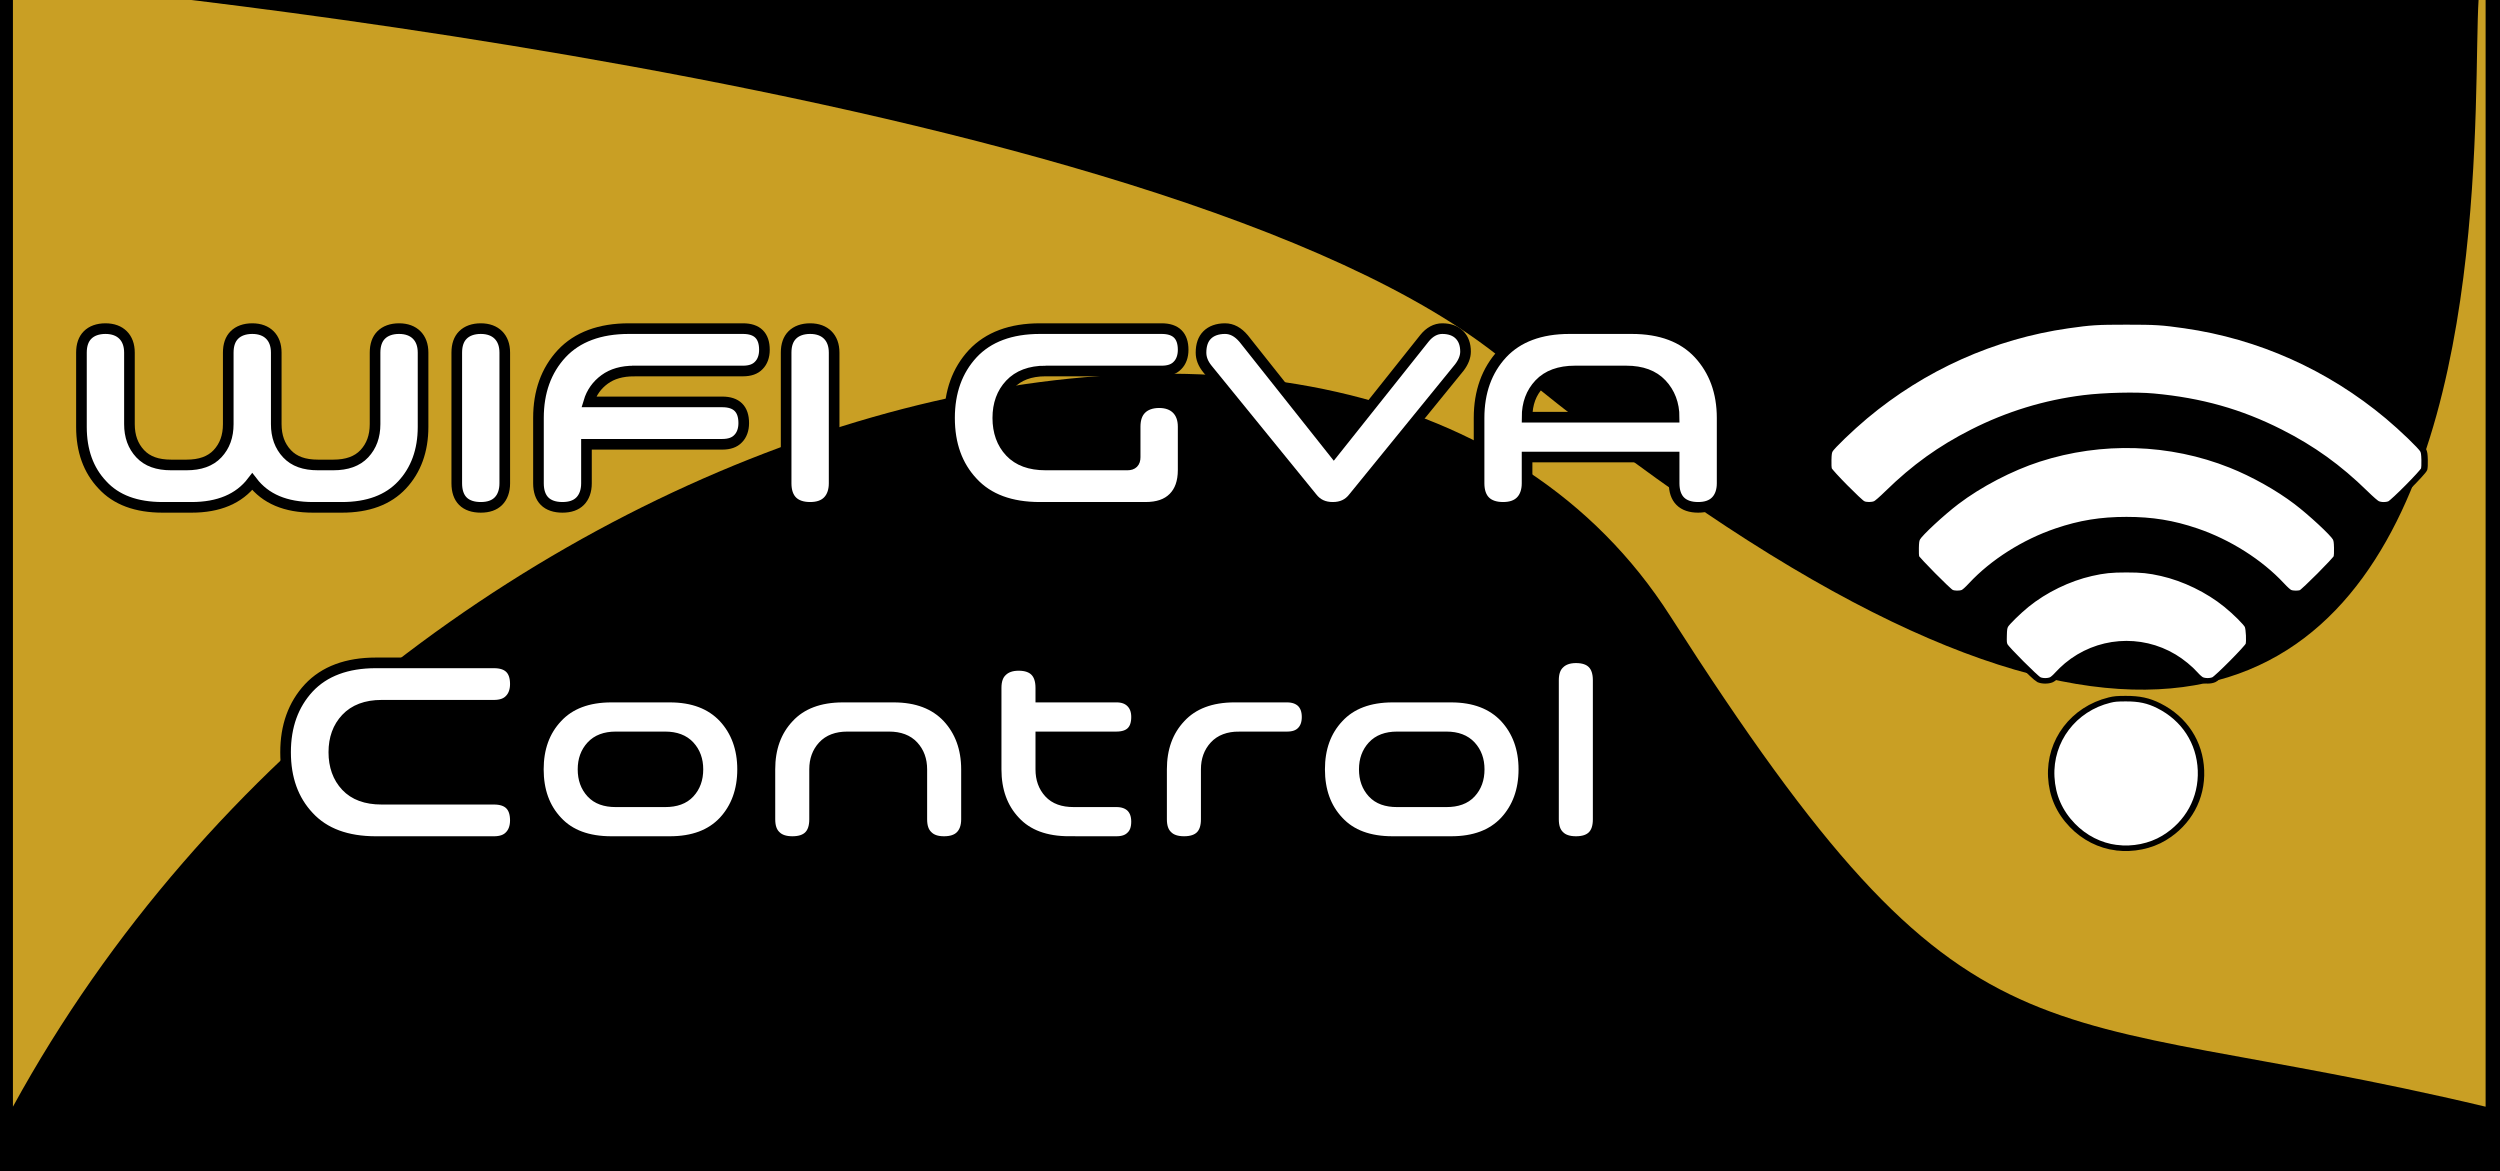
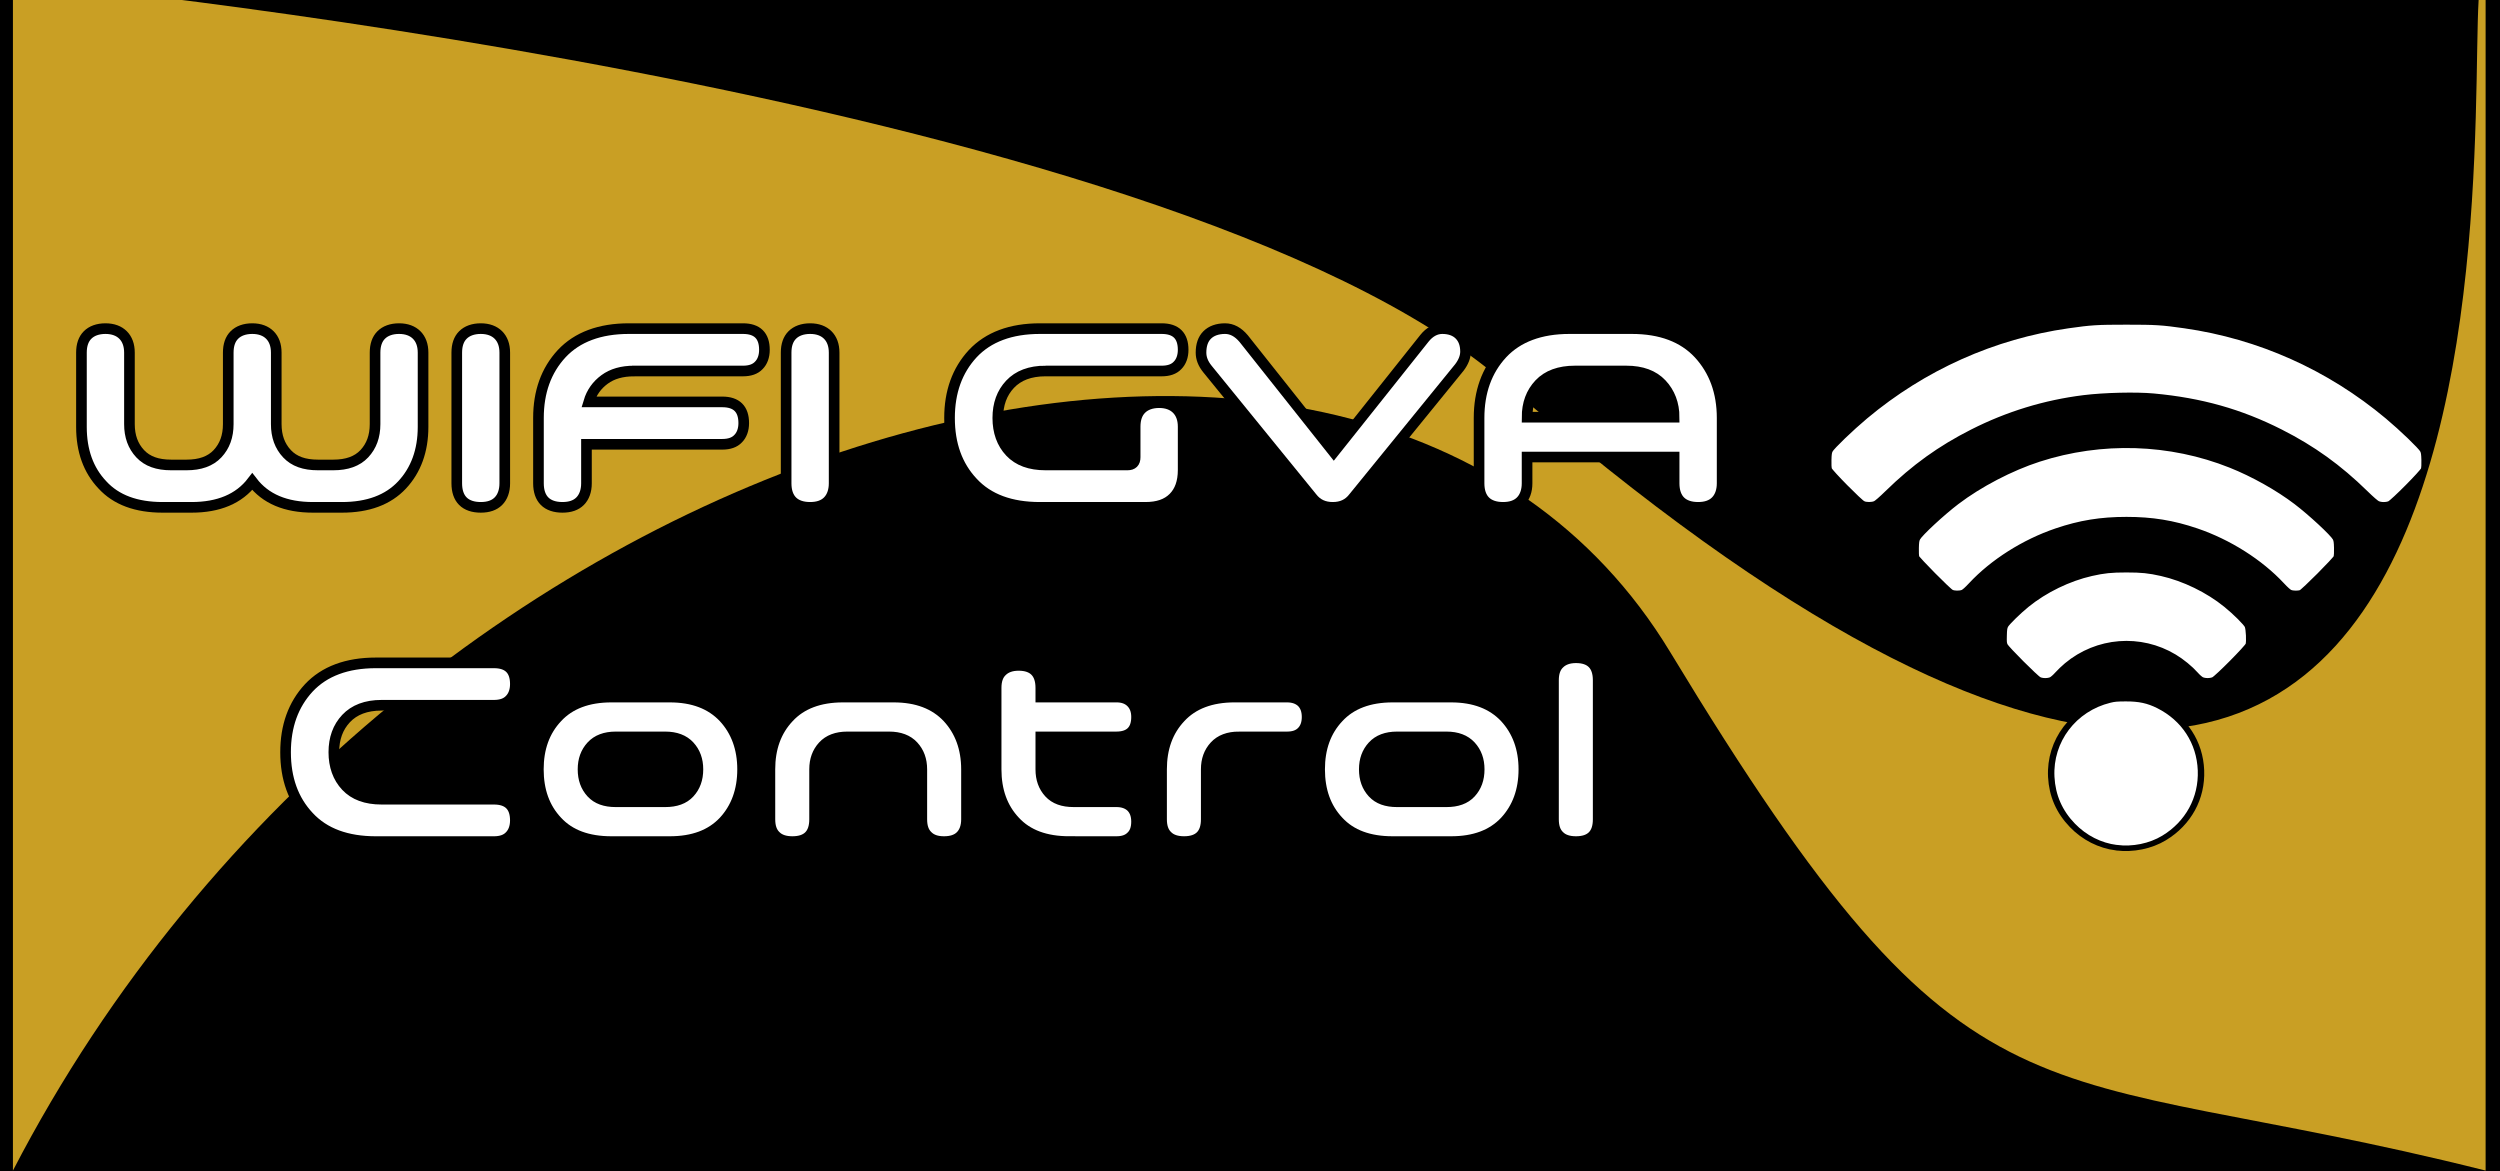
<svg xmlns="http://www.w3.org/2000/svg" xmlns:xlink="http://www.w3.org/1999/xlink" width="235" height="110" id="svg2" version="1.1">
  <defs id="defs4">
    <linearGradient id="linearGradient4238">
      <stop style="stop-color:#36005f;stop-opacity:1;" offset="0" id="stop4240" />
      <stop style="stop-color:#36005f;stop-opacity:0;" offset="1" id="stop4242" />
    </linearGradient>
    <radialGradient xlink:href="#linearGradient4238" id="radialGradient4244" cx="73.254" cy="989.404" fx="73.254" fy="989.404" r="65.34" gradientTransform="matrix(1,0,0,0.3773153,0,616.0869)" gradientUnits="userSpaceOnUse" />
    <linearGradient y2="833.855" x2="230.013" y1="768.038" x1="296.137" gradientTransform="matrix(0.9393973,0,0,1.211179,0,298.6667)" gradientUnits="userSpaceOnUse" id="G0">
      <stop id="stop4611" style="stop-color:#4dad2c" />
      <stop id="stop4613" style="stop-color:#e3ff86" offset="1" />
    </linearGradient>
    <linearGradient y2="408.781" x2="504.901" y1="408.781" x1="433.228" gradientTransform="matrix(0.448461,0,0,2.229848,0,280)" gradientUnits="userSpaceOnUse" id="G1">
      <stop id="stop4616" style="stop-color:#fff" />
      <stop id="stop4618" style="stop-color:#fff;stop-opacity:0" offset="1" />
    </linearGradient>
    <linearGradient y2="1719.031" x2="116.152" y1="1726.721" x1="121.738" gradientTransform="matrix(1.958518,0,0,0.51059,0,280)" gradientUnits="userSpaceOnUse" id="G2">
      <stop id="stop4621" style="stop-color:#d9d9b4" />
      <stop id="stop4623" style="stop-color:#a3a36b" offset="1" />
    </linearGradient>
    <linearGradient y2="1051.365" x2="243.662" y1="998.696" x1="241.408" gradientTransform="matrix(0.991342,0,0,1.008734,0,140)" xlink:href="#G1" id="G3" />
    <linearGradient y2="776.557" x2="286.712" y1="794.375" x1="277.491" gradientTransform="matrix(0.747426,0,0,1.337925,0.25,132)" xlink:href="#G3" id="G4">
      <stop id="stop4627" style="stop-color:#ff0b00" />
      <stop id="stop4629" style="stop-color:#810500" offset="1" />
    </linearGradient>
    <linearGradient y2="885.647" x2="252.102" y1="868.116" x1="250.287" gradientTransform="matrix(0.8896619,0,0,1.278889,0,140.8)" xlink:href="#G1" id="G5" />
    <linearGradient y2="1976.435" x2="115.168" y1="1985.535" x1="126.136" gradientTransform="matrix(1.937868,0,0,0.516031,0,140)" xlink:href="#G1" id="G6" />
    <radialGradient r="44.525" fy="1794.88" fx="169.881" cy="1794.88" cx="169.881" gradientTransform="scale(1.459845,0.685004)" gradientUnits="userSpaceOnUse" id="G7">
      <stop id="stop4634" style="stop-color:#000;stop-opacity:.392" />
      <stop id="stop4636" style="stop-color:#000;stop-opacity:0" offset="1" />
    </radialGradient>
    <linearGradient y2="1082.942" x2="211.853" y1="1137.605" x1="205.993" gradientTransform="matrix(1.25436,0,0,0.9070592,0,298.6667)" gradientUnits="userSpaceOnUse" spreadMethod="reflect" id="G9">
      <stop id="stop4639" style="stop-color:#b6e8ff" />
      <stop id="stop4641" style="stop-color:#2389db" offset="1" />
    </linearGradient>
    <linearGradient y2="1448.467" x2="189.136" y1="1448.467" x1="131.919" gradientTransform="matrix(1.514725,0,0,0.660186,0,280)" xlink:href="#G2" id="G10" />
    <linearGradient y2="1776.309" x2="164.792" y1="1700.754" x1="143.156" gradientTransform="matrix(1.722708,0,0,0.6604587,0,149.3333)" xlink:href="#G1" id="G11" />
    <linearGradient y2="1444.941" x2="191.071" y1="1478.189" x1="191.071" gradientTransform="matrix(1.453044,0,0,0.7830304,0,149.3333)" xlink:href="#G4" id="G12" />
    <linearGradient y2="1634.547" x2="157.334" y1="1696.161" x1="140.257" gradientTransform="matrix(1.514725,0,0,0.660186,0,140)" xlink:href="#G2" id="G13" />
    <linearGradient y2="1666.985" x2="167.519" y1="1674.547" x1="175.508" gradientTransform="matrix(1.514725,0,0,0.660186,0,140)" spreadMethod="pad" xlink:href="#G1" id="G14" />
    <linearGradient y2="1669.343" x2="147.687" y1="1674.473" x1="140.183" gradientTransform="matrix(1.615707,0,0,0.7041984,0,149.3333)" xlink:href="#G1" id="G15" />
    <linearGradient y2="985.212" x2="227.172" y1="1010.13" x1="222.242" gradientTransform="matrix(0.9677664,0,0,1.175675,0,149.3333)" xlink:href="#G4" id="G16" />
    <linearGradient y2="1068.409" x2="212.007" y1="1048.091" x1="211.964" gradientTransform="matrix(1.029489,0,0,1.105187,0,149.3333)" xlink:href="#G1" id="G17" />
    <linearGradient y2="1493.874" x2="182.967" y1="1437.268" x1="196.648" gradientTransform="matrix(1.453044,0,0,0.7830304,0,149.3333)" xlink:href="#G1" id="G18" />
    <linearGradient id="SVGID_1_" gradientUnits="userSpaceOnUse" x1="30.25" y1="49" x2="30.25" y2="12.874" gradientTransform="scale(1.066667)">
      <stop offset="0" style="stop-color:#000000" id="stop5847" />
      <stop offset="1" style="stop-color:#3B3B3B" id="stop5849" />
    </linearGradient>
    <linearGradient id="SVGID_2_" gradientUnits="userSpaceOnUse" x1="59.722" y1="20.467" x2="59.722" y2="12.583" gradientTransform="scale(1.066667)">
      <stop offset="0" style="stop-color:#000000" id="stop5854" />
      <stop offset="1" style="stop-color:#3B3B3B" id="stop5856" />
    </linearGradient>
    <linearGradient id="SVGID_2_-8" gradientUnits="userSpaceOnUse" x1="10.095" y1="29" x2="57" y2="29">
      <stop offset="0" style="stop-color:#535353" id="stop82904" />
      <stop offset="0.268" style="stop-color:#595959" id="stop82906" />
      <stop offset="0.596" style="stop-color:#686868" id="stop82908" />
      <stop offset="0.956" style="stop-color:#808080" id="stop82910" />
      <stop offset="1" style="stop-color:#848484" id="stop82912" />
    </linearGradient>
    <linearGradient id="SVGID_3_" gradientUnits="userSpaceOnUse" x1="13.5" y1="29.5" x2="56.5" y2="29.5">
      <stop offset="0" style="stop-color:#D1D1D1" id="stop82919" />
      <stop offset="0.008" style="stop-color:#D2D2D2" id="stop82921" />
      <stop offset="0.303" style="stop-color:#EBEBEB" id="stop82923" />
      <stop offset="0.573" style="stop-color:#FAFAFA" id="stop82925" />
      <stop offset="0.792" style="stop-color:#FFFFFF" id="stop82927" />
      <stop offset="0.854" style="stop-color:#FBFBFB" id="stop82929" />
      <stop offset="0.913" style="stop-color:#EFEFEF" id="stop82931" />
      <stop offset="0.971" style="stop-color:#DCDCDC" id="stop82933" />
      <stop offset="1" style="stop-color:#D0D0D0" id="stop82935" />
    </linearGradient>
    <linearGradient id="SVGID_4_" gradientUnits="userSpaceOnUse" x1="13" y1="29.5" x2="57" y2="29.5">
      <stop offset="0" style="stop-color:#E5E2DF" id="stop82938" />
      <stop offset="0" style="stop-color:#DED9D6" id="stop82940" />
      <stop offset="0.063" style="stop-color:#CFCAC9" id="stop82942" />
      <stop offset="0.183" style="stop-color:#A8A4A7" id="stop82944" />
      <stop offset="0.264" style="stop-color:#8B878D" id="stop82946" />
      <stop offset="0.522" style="stop-color:#F3F4F4" id="stop82948" />
      <stop offset="0.584" style="stop-color:#E5E5E6" id="stop82950" />
      <stop offset="0.703" style="stop-color:#C0BEC0" id="stop82952" />
      <stop offset="0.865" style="stop-color:#858085" id="stop82954" />
      <stop offset="0.876" style="stop-color:#807B80" id="stop82956" />
      <stop offset="1" style="stop-color:#D1D3D4" id="stop82958" />
      <stop offset="1" style="stop-color:#A7A9AC" id="stop82960" />
    </linearGradient>
    <linearGradient id="SVGID_5_" gradientUnits="userSpaceOnUse" x1="13.5" y1="30" x2="55.5" y2="30">
      <stop offset="0" style="stop-color:#D1D1D1" id="stop82965" />
      <stop offset="0.008" style="stop-color:#D2D2D2" id="stop82967" />
      <stop offset="0.303" style="stop-color:#EBEBEB" id="stop82969" />
      <stop offset="0.573" style="stop-color:#FAFAFA" id="stop82971" />
      <stop offset="0.792" style="stop-color:#FFFFFF" id="stop82973" />
      <stop offset="0.854" style="stop-color:#FBFBFB" id="stop82975" />
      <stop offset="0.913" style="stop-color:#EFEFEF" id="stop82977" />
      <stop offset="0.971" style="stop-color:#DCDCDC" id="stop82979" />
      <stop offset="1" style="stop-color:#D0D0D0" id="stop82981" />
    </linearGradient>
    <linearGradient id="SVGID_6_" gradientUnits="userSpaceOnUse" x1="13" y1="30" x2="56" y2="30">
      <stop offset="0" style="stop-color:#E5E2DF" id="stop82984" />
      <stop offset="0" style="stop-color:#DED9D6" id="stop82986" />
      <stop offset="0.063" style="stop-color:#CFCAC9" id="stop82988" />
      <stop offset="0.183" style="stop-color:#A8A4A7" id="stop82990" />
      <stop offset="0.264" style="stop-color:#8B878D" id="stop82992" />
      <stop offset="0.522" style="stop-color:#F3F4F4" id="stop82994" />
      <stop offset="0.584" style="stop-color:#E5E5E6" id="stop82996" />
      <stop offset="0.703" style="stop-color:#C0BEC0" id="stop82998" />
      <stop offset="0.865" style="stop-color:#858085" id="stop83000" />
      <stop offset="0.876" style="stop-color:#807B80" id="stop83002" />
      <stop offset="1" style="stop-color:#D1D3D4" id="stop83004" />
      <stop offset="1" style="stop-color:#A7A9AC" id="stop83006" />
    </linearGradient>
    <linearGradient id="SVGID_7_" gradientUnits="userSpaceOnUse" x1="12.5" y1="31" x2="54.5" y2="31">
      <stop offset="0" style="stop-color:#D1D1D1" id="stop83011" />
      <stop offset="0.008" style="stop-color:#D2D2D2" id="stop83013" />
      <stop offset="0.303" style="stop-color:#EBEBEB" id="stop83015" />
      <stop offset="0.573" style="stop-color:#FAFAFA" id="stop83017" />
      <stop offset="0.792" style="stop-color:#FFFFFF" id="stop83019" />
      <stop offset="0.854" style="stop-color:#FBFBFB" id="stop83021" />
      <stop offset="0.913" style="stop-color:#EFEFEF" id="stop83023" />
      <stop offset="0.971" style="stop-color:#DCDCDC" id="stop83025" />
      <stop offset="1" style="stop-color:#D0D0D0" id="stop83027" />
    </linearGradient>
    <linearGradient id="SVGID_8_" gradientUnits="userSpaceOnUse" x1="12" y1="31" x2="55" y2="31">
      <stop offset="0" style="stop-color:#E5E2DF" id="stop83030" />
      <stop offset="0" style="stop-color:#DED9D6" id="stop83032" />
      <stop offset="0.063" style="stop-color:#CFCAC9" id="stop83034" />
      <stop offset="0.183" style="stop-color:#A8A4A7" id="stop83036" />
      <stop offset="0.264" style="stop-color:#8B878D" id="stop83038" />
      <stop offset="0.522" style="stop-color:#F3F4F4" id="stop83040" />
      <stop offset="0.584" style="stop-color:#E5E5E6" id="stop83042" />
      <stop offset="0.703" style="stop-color:#C0BEC0" id="stop83044" />
      <stop offset="0.865" style="stop-color:#858085" id="stop83046" />
      <stop offset="0.876" style="stop-color:#807B80" id="stop83048" />
      <stop offset="1" style="stop-color:#D1D3D4" id="stop83050" />
      <stop offset="1" style="stop-color:#A7A9AC" id="stop83052" />
    </linearGradient>
    <linearGradient id="SVGID_9_" gradientUnits="userSpaceOnUse" x1="11.5" y1="31" x2="53.501" y2="31">
      <stop offset="0" style="stop-color:#D1D1D1" id="stop83057" />
      <stop offset="0.008" style="stop-color:#D2D2D2" id="stop83059" />
      <stop offset="0.303" style="stop-color:#EBEBEB" id="stop83061" />
      <stop offset="0.573" style="stop-color:#FAFAFA" id="stop83063" />
      <stop offset="0.792" style="stop-color:#FFFFFF" id="stop83065" />
      <stop offset="0.854" style="stop-color:#FBFBFB" id="stop83067" />
      <stop offset="0.913" style="stop-color:#EFEFEF" id="stop83069" />
      <stop offset="0.971" style="stop-color:#DCDCDC" id="stop83071" />
      <stop offset="1" style="stop-color:#D0D0D0" id="stop83073" />
    </linearGradient>
    <linearGradient id="SVGID_10_" gradientUnits="userSpaceOnUse" x1="11" y1="31" x2="54.001" y2="31">
      <stop offset="0" style="stop-color:#E5E2DF" id="stop83076" />
      <stop offset="0" style="stop-color:#DED9D6" id="stop83078" />
      <stop offset="0.063" style="stop-color:#CFCAC9" id="stop83080" />
      <stop offset="0.183" style="stop-color:#A8A4A7" id="stop83082" />
      <stop offset="0.264" style="stop-color:#8B878D" id="stop83084" />
      <stop offset="0.522" style="stop-color:#F3F4F4" id="stop83086" />
      <stop offset="0.584" style="stop-color:#E5E5E6" id="stop83088" />
      <stop offset="0.703" style="stop-color:#C0BEC0" id="stop83090" />
      <stop offset="0.865" style="stop-color:#858085" id="stop83092" />
      <stop offset="0.876" style="stop-color:#807B80" id="stop83094" />
      <stop offset="1" style="stop-color:#D1D3D4" id="stop83096" />
      <stop offset="1" style="stop-color:#A7A9AC" id="stop83098" />
    </linearGradient>
    <linearGradient id="SVGID_11_" gradientUnits="userSpaceOnUse" x1="11.5" y1="32" x2="53.5" y2="32">
      <stop offset="0" style="stop-color:#D1D1D1" id="stop83103" />
      <stop offset="0.008" style="stop-color:#D2D2D2" id="stop83105" />
      <stop offset="0.303" style="stop-color:#EBEBEB" id="stop83107" />
      <stop offset="0.573" style="stop-color:#FAFAFA" id="stop83109" />
      <stop offset="0.792" style="stop-color:#FFFFFF" id="stop83111" />
      <stop offset="0.854" style="stop-color:#FBFBFB" id="stop83113" />
      <stop offset="0.913" style="stop-color:#EFEFEF" id="stop83115" />
      <stop offset="0.971" style="stop-color:#DCDCDC" id="stop83117" />
      <stop offset="1" style="stop-color:#D0D0D0" id="stop83119" />
    </linearGradient>
    <linearGradient id="SVGID_12_" gradientUnits="userSpaceOnUse" x1="11" y1="32" x2="54" y2="32">
      <stop offset="0" style="stop-color:#E5E2DF" id="stop83122" />
      <stop offset="0" style="stop-color:#DED9D6" id="stop83124" />
      <stop offset="0.063" style="stop-color:#CFCAC9" id="stop83126" />
      <stop offset="0.183" style="stop-color:#A8A4A7" id="stop83128" />
      <stop offset="0.264" style="stop-color:#8B878D" id="stop83130" />
      <stop offset="0.522" style="stop-color:#F3F4F4" id="stop83132" />
      <stop offset="0.584" style="stop-color:#E5E5E6" id="stop83134" />
      <stop offset="0.703" style="stop-color:#C0BEC0" id="stop83136" />
      <stop offset="0.865" style="stop-color:#858085" id="stop83138" />
      <stop offset="0.876" style="stop-color:#807B80" id="stop83140" />
      <stop offset="1" style="stop-color:#D1D3D4" id="stop83142" />
      <stop offset="1" style="stop-color:#A7A9AC" id="stop83144" />
    </linearGradient>
    <linearGradient id="SVGID_13_" gradientUnits="userSpaceOnUse" x1="10.5" y1="32.5" x2="53.5" y2="32.5">
      <stop offset="0" style="stop-color:#D1D1D1" id="stop83149" />
      <stop offset="0.008" style="stop-color:#D2D2D2" id="stop83151" />
      <stop offset="0.303" style="stop-color:#EBEBEB" id="stop83153" />
      <stop offset="0.573" style="stop-color:#FAFAFA" id="stop83155" />
      <stop offset="0.792" style="stop-color:#FFFFFF" id="stop83157" />
      <stop offset="0.854" style="stop-color:#FBFBFB" id="stop83159" />
      <stop offset="0.913" style="stop-color:#EFEFEF" id="stop83161" />
      <stop offset="0.971" style="stop-color:#DCDCDC" id="stop83163" />
      <stop offset="1" style="stop-color:#D0D0D0" id="stop83165" />
    </linearGradient>
    <linearGradient id="SVGID_14_" gradientUnits="userSpaceOnUse" x1="10" y1="32.5" x2="54" y2="32.5">
      <stop offset="0" style="stop-color:#E5E2DF" id="stop83168" />
      <stop offset="0" style="stop-color:#DED9D6" id="stop83170" />
      <stop offset="0.063" style="stop-color:#CFCAC9" id="stop83172" />
      <stop offset="0.183" style="stop-color:#A8A4A7" id="stop83174" />
      <stop offset="0.264" style="stop-color:#8B878D" id="stop83176" />
      <stop offset="0.522" style="stop-color:#F3F4F4" id="stop83178" />
      <stop offset="0.584" style="stop-color:#E5E5E6" id="stop83180" />
      <stop offset="0.703" style="stop-color:#C0BEC0" id="stop83182" />
      <stop offset="0.865" style="stop-color:#858085" id="stop83184" />
      <stop offset="0.876" style="stop-color:#807B80" id="stop83186" />
      <stop offset="1" style="stop-color:#D1D3D4" id="stop83188" />
      <stop offset="1" style="stop-color:#A7A9AC" id="stop83190" />
    </linearGradient>
    <linearGradient id="SVGID_15_" gradientUnits="userSpaceOnUse" x1="9" y1="33" x2="53" y2="33">
      <stop offset="0" style="stop-color:#D1D1D1" id="stop83195" />
      <stop offset="0.008" style="stop-color:#D2D2D2" id="stop83197" />
      <stop offset="0.303" style="stop-color:#EBEBEB" id="stop83199" />
      <stop offset="0.573" style="stop-color:#FAFAFA" id="stop83201" />
      <stop offset="0.792" style="stop-color:#FFFFFF" id="stop83203" />
      <stop offset="0.854" style="stop-color:#FBFBFB" id="stop83205" />
      <stop offset="0.913" style="stop-color:#EFEFEF" id="stop83207" />
      <stop offset="0.971" style="stop-color:#DCDCDC" id="stop83209" />
      <stop offset="1" style="stop-color:#D0D0D0" id="stop83211" />
    </linearGradient>
    <linearGradient id="SVGID_16_" gradientUnits="userSpaceOnUse" x1="31" y1="59" x2="31" y2="7">
      <stop offset="0" style="stop-color:#545454" id="stop83216" />
      <stop offset="0.003" style="stop-color:#575757" id="stop83218" />
      <stop offset="0.037" style="stop-color:#707070" id="stop83220" />
      <stop offset="0.068" style="stop-color:#7F7F7F" id="stop83222" />
      <stop offset="0.093" style="stop-color:#848484" id="stop83224" />
      <stop offset="0.419" style="stop-color:#6C6C6C" id="stop83226" />
      <stop offset="0.758" style="stop-color:#5A5A5A" id="stop83228" />
      <stop offset="1" style="stop-color:#535353" id="stop83230" />
    </linearGradient>
    <linearGradient id="SVGID_17_" gradientUnits="userSpaceOnUse" x1="11" y1="33" x2="52" y2="33">
      <stop offset="0" style="stop-color:#B6B6B6" id="stop83351" />
      <stop offset="0.029" style="stop-color:#C3C3C3" id="stop83353" />
      <stop offset="0.087" style="stop-color:#D6D6D6" id="stop83355" />
      <stop offset="0.146" style="stop-color:#E2E2E2" id="stop83357" />
      <stop offset="0.208" style="stop-color:#E6E6E6" id="stop83359" />
      <stop offset="0.427" style="stop-color:#E0E0E0" id="stop83361" />
      <stop offset="0.697" style="stop-color:#D1D1D1" id="stop83363" />
      <stop offset="0.992" style="stop-color:#B8B8B8" id="stop83365" />
      <stop offset="1" style="stop-color:#B8B8B8" id="stop83367" />
    </linearGradient>
    <linearGradient id="SVGID_18_" gradientUnits="userSpaceOnUse" x1="3.769" y1="-555.694" x2="26.508" y2="-573.459" gradientTransform="matrix(1,0,0,-1,0,-542)">
      <stop offset="0" style="stop-color:#FFFFFF" id="stop83374" />
      <stop offset="1" style="stop-color:#FFFFFF;stop-opacity:0" id="stop83376" />
    </linearGradient>
    <linearGradient id="SVGID_19_" gradientUnits="userSpaceOnUse" x1="3.506" y1="47.516" x2="59.568" y2="47.516">
      <stop offset="0" style="stop-color:#040404" id="stop83381" />
      <stop offset="0.125" style="stop-color:#0A0A0A" id="stop83383" />
      <stop offset="0.25" style="stop-color:#131313" id="stop83385" />
      <stop offset="0.375" style="stop-color:#1F1F1F" id="stop83387" />
      <stop offset="0.5" style="stop-color:#414141" id="stop83389" />
      <stop offset="0.635" style="stop-color:#1F1F1F" id="stop83391" />
      <stop offset="0.75" style="stop-color:#131313" id="stop83393" />
      <stop offset="0.875" style="stop-color:#0A0A0A" id="stop83395" />
      <stop offset="1" style="stop-color:#040404" id="stop83397" />
    </linearGradient>
    <linearGradient id="SVGID_20_" gradientUnits="userSpaceOnUse" x1="11" y1="47.516" x2="52" y2="47.516">
      <stop offset="0" style="stop-color:#BEBEBE" id="stop83400" />
      <stop offset="0.037" style="stop-color:#CBCBCB" id="stop83402" />
      <stop offset="0.121" style="stop-color:#E3E3E3" id="stop83404" />
      <stop offset="0.197" style="stop-color:#F2F2F2" id="stop83406" />
      <stop offset="0.261" style="stop-color:#F7F7F7" id="stop83408" />
      <stop offset="0.83" style="stop-color:#F6F6F6" id="stop83410" />
      <stop offset="1" style="stop-color:#BFBFBF" id="stop83412" />
    </linearGradient>
  </defs>
  <g id="layer1" transform="translate(0,-1012.52)">
    <g id="g4744" transform="translate(-1529.648,-422.8563)" />
    <g transform="matrix(3.230924,0,0,2.421536,274.635,978.6405)" id="g5313" />
    <g id="g5820" transform="matrix(2.623295,0,0,2.623295,289.2438,978.959)" />
    <g transform="matrix(2.56036,0,0,2.56036,313.9218,967.3315)" id="g3809" />
    <rect y="994.641" x="-41.386" height="146.995" width="328.491" id="rect256" style="fill:#000000;fill-rule:evenodd" />
    <g id="g4147-2" transform="matrix(1.160707,0,0,-1,831.0249,1391.817)" style="fill:#ffffff">
-       <g id="g3380-1" transform="matrix(0.8845736,0,0,2.027468,-706.3425,282.7663)" style="fill:#ffffff;fill-opacity:1">
+       <g id="g3380-1" transform="matrix(0.8845736,0,0,2.142312,-706.3425,277.1856)" style="fill:#ffffff;fill-opacity:1">
        <g id="g4147-2-3" transform="matrix(0.3694928,0,0,-0.2345811,350.7981,69.73786)">
          <g id="g3380-1-7" transform="matrix(2.766547,0,0,-4.262918,-960.8022,307.464)" style="fill:#f1be2b;fill-opacity:1">
            <path id="path1148-3-2-5" d="M -5.363,-1.311 C 29.322,31.502 115.768,43.541 143.064,21.442 170.36,-0.657 174.873,3.767 216.097,-1.311 V 50.902 C 212.232,53.525 230.24,-10.248 128.239,33.257 97.999,46.155 -5.363,50.902 -5.363,50.902 Z" style="opacity:0.833;fill:#f1be2b;fill-opacity:1;fill-rule:evenodd;stroke:none;stroke-width:0.317px;stroke-linecap:butt;stroke-linejoin:miter;stroke-opacity:1" />
          </g>
        </g>
      </g>
      <path d="m -544.561,299.612 c -1.344,0.197 -2.596,0.934 -3.567,2.098 -1.067,1.279 -1.637,2.794 -1.715,4.558 -0.151,3.399 1.805,6.392 4.721,7.221 0.39,0.111 0.597,0.132 1.294,0.135 1.116,0.007 1.862,-0.181 2.705,-0.674 2.068,-1.209 3.316,-3.433 3.405,-6.065 0.089,-2.621 -1.021,-4.981 -2.992,-6.361 -1.099,-0.77 -2.519,-1.106 -3.85,-0.911 z m -6.297,15.803 c -0.269,0.155 -2.632,2.898 -2.76,3.204 -0.085,0.202 -0.095,0.324 -0.081,0.935 0.011,0.579 0.034,0.742 0.119,0.932 0.12,0.267 1.055,1.332 1.724,1.961 1.469,1.384 3.401,2.473 5.245,2.959 1.018,0.268 1.622,0.34 2.856,0.34 1.233,0 1.838,-0.072 2.856,-0.34 1.844,-0.486 3.774,-1.575 5.245,-2.959 0.755,-0.71 1.64,-1.734 1.734,-2.005 0.104,-0.301 0.149,-1.452 0.07,-1.741 -0.077,-0.278 -2.509,-3.124 -2.81,-3.288 -0.273,-0.149 -0.745,-0.152 -1.019,-0.009 -0.116,0.062 -0.327,0.273 -0.512,0.516 -0.431,0.564 -1.105,1.205 -1.718,1.633 -2.729,1.907 -6.188,1.591 -8.645,-0.79 -0.245,-0.238 -0.587,-0.617 -0.76,-0.844 -0.185,-0.243 -0.396,-0.455 -0.512,-0.516 -0.273,-0.144 -0.769,-0.139 -1.028,0.011 z m -7.102,8.204 c -0.256,0.15 -2.766,3.092 -2.83,3.316 -0.027,0.103 -0.045,0.479 -0.034,0.86 0.012,0.551 0.034,0.719 0.118,0.904 0.197,0.44 1.993,2.374 3.167,3.409 1.873,1.653 4.405,3.184 6.671,4.035 5.098,1.913 10.658,1.709 15.584,-0.573 1.828,-0.846 3.831,-2.151 5.316,-3.462 1.174,-1.036 2.97,-2.97 3.167,-3.41 0.082,-0.185 0.105,-0.353 0.117,-0.904 0.011,-0.382 -0.009,-0.757 -0.034,-0.86 -0.069,-0.242 -2.63,-3.224 -2.868,-3.339 -0.222,-0.107 -0.692,-0.104 -0.932,0.009 -0.128,0.06 -0.353,0.291 -0.686,0.705 -1.748,2.178 -4.283,4.042 -6.899,5.074 -1.902,0.75 -3.581,1.067 -5.65,1.067 -2.068,0 -3.747,-0.317 -5.649,-1.067 -2.616,-1.031 -5.151,-2.895 -6.899,-5.074 -0.333,-0.414 -0.557,-0.646 -0.686,-0.705 -0.258,-0.12 -0.753,-0.111 -0.97,0.018 z m -7.151,8.335 c -0.284,0.15 -2.677,2.963 -2.752,3.235 -0.034,0.121 -0.052,0.472 -0.04,0.878 0.012,0.551 0.034,0.719 0.118,0.903 0.15,0.335 1.695,2.06 2.845,3.178 4.732,4.597 10.403,7.542 16.45,8.545 1.852,0.307 2.359,0.344 4.735,0.344 2.375,0 2.883,-0.036 4.735,-0.344 6.047,-1.003 11.717,-3.948 16.45,-8.545 1.151,-1.118 2.695,-2.843 2.845,-3.178 0.082,-0.185 0.104,-0.352 0.117,-0.903 0.012,-0.406 -0.009,-0.757 -0.039,-0.878 -0.08,-0.29 -2.473,-3.089 -2.768,-3.239 -0.284,-0.144 -0.745,-0.14 -1.025,0.009 -0.136,0.072 -0.496,0.435 -1.001,1.007 -2.143,2.433 -4.256,4.196 -6.866,5.73 -3.229,1.899 -6.427,2.945 -10.251,3.355 -1.428,0.153 -3.991,0.082 -5.638,-0.155 -3.146,-0.454 -6.153,-1.523 -9.006,-3.2 -2.61,-1.535 -4.723,-3.298 -6.866,-5.731 -0.504,-0.572 -0.865,-0.935 -1.001,-1.007 -0.275,-0.145 -0.77,-0.146 -1.042,-0.007 z" id="path26127-8" style="fill:#ffffff;stroke:#000000;stroke-width:0.52;stroke-miterlimit:4;stroke-dasharray:none;stroke-opacity:1" />
      <text xml:space="preserve" style="font-style:normal;font-weight:normal;font-size:22.277px;line-height:1.25;font-family:sans-serif;fill:#ffffff;fill-opacity:1;stroke:#000000;stroke-width:0.928;stroke-miterlimit:4;stroke-dasharray:none;stroke-opacity:1" x="-678.811" y="-404.93" id="text9164-57-3" transform="scale(0.9281938,-1.077361)">
        <tspan id="tspan9162-1-6" style="font-style:normal;font-variant:normal;font-weight:normal;font-stretch:normal;font-size:22.277px;font-family:SpaceColony-Bold;-inkscape-font-specification:SpaceColony-Bold;text-align:center;text-anchor:middle;fill:#ffffff;stroke:#000000;stroke-width:0.928;stroke-miterlimit:4;stroke-dasharray:none;stroke-opacity:1" x="-678.811" y="-404.93">WIFI GVA </tspan>
        <tspan style="font-style:normal;font-variant:normal;font-weight:normal;font-stretch:normal;font-size:22.277px;font-family:SpaceColony-Bold;-inkscape-font-specification:SpaceColony-Bold;text-align:center;text-anchor:middle;fill:#ffffff;stroke:#000000;stroke-width:0.928;stroke-miterlimit:4;stroke-dasharray:none;stroke-opacity:1" x="-678.811" y="-375.767" id="tspan1932-7">Control</tspan>
      </text>
      <g aria-label="WIFI GVA  Control" transform="scale(0.9281938,-1.077361)" id="text9164-57-3-3" style="font-size:22.277px;line-height:1.25;stroke:#000000;stroke-width:0.928">
        <path d="m -760.058,-321.295 c 0,-0.668 -0.2,-1.181 -0.557,-1.537 -0.356,-0.356 -0.869,-0.557 -1.537,-0.557 -0.668,0 -1.203,0.2 -1.559,0.557 -0.356,0.356 -0.535,0.869 -0.535,1.537 v 6.483 c 0,2.072 0.601,3.765 1.827,5.057 1.203,1.314 2.963,1.96 5.257,1.96 h 2.517 c 2.361,0 4.143,-0.735 5.302,-2.25 1.158,1.515 2.918,2.25 5.302,2.25 h 2.517 c 2.272,0 4.032,-0.646 5.257,-1.96 1.203,-1.292 1.827,-2.985 1.827,-5.057 v -6.483 c 0,-0.668 -0.2,-1.181 -0.557,-1.537 -0.356,-0.356 -0.869,-0.557 -1.537,-0.557 -0.668,0 -1.203,0.2 -1.559,0.557 -0.356,0.356 -0.535,0.869 -0.535,1.537 v 6.237 c 0,1.069 -0.312,1.916 -0.936,2.584 -0.624,0.668 -1.537,0.98 -2.695,0.98 h -1.359 c -1.181,0 -2.072,-0.312 -2.695,-0.98 -0.624,-0.668 -0.936,-1.515 -0.936,-2.584 v -6.237 c 0,-0.668 -0.2,-1.181 -0.557,-1.537 -0.356,-0.356 -0.869,-0.557 -1.537,-0.557 -0.668,0 -1.203,0.2 -1.559,0.557 -0.356,0.356 -0.535,0.869 -0.535,1.537 v 6.237 c 0,1.069 -0.312,1.916 -0.936,2.584 -0.624,0.668 -1.537,0.98 -2.695,0.98 h -1.359 c -1.181,0 -2.072,-0.312 -2.695,-0.98 -0.624,-0.668 -0.936,-1.515 -0.936,-2.584 z" style="font-family:SpaceColony-Bold;-inkscape-font-specification:SpaceColony-Bold;text-align:center;text-anchor:middle" id="path3256" />
        <path d="m -731.499,-321.295 v 11.406 c 0,0.668 0.178,1.203 0.535,1.559 0.356,0.356 0.891,0.535 1.559,0.535 0.668,0 1.181,-0.178 1.537,-0.535 0.356,-0.356 0.557,-0.891 0.557,-1.559 v -11.406 c 0,-0.668 -0.2,-1.181 -0.557,-1.537 -0.356,-0.356 -0.869,-0.557 -1.537,-0.557 -0.668,0 -1.203,0.2 -1.559,0.557 -0.356,0.356 -0.535,0.869 -0.535,1.537 z" style="font-family:SpaceColony-Bold;-inkscape-font-specification:SpaceColony-Bold;text-align:center;text-anchor:middle" id="path3258" />
        <path d="m -716.017,-319.691 h 9.49 c 0.601,0 1.069,-0.156 1.381,-0.49 0.312,-0.312 0.49,-0.78 0.49,-1.359 0,-1.225 -0.624,-1.849 -1.871,-1.849 h -9.958 c -2.54,0 -4.5,0.735 -5.859,2.183 -1.359,1.47 -2.027,3.342 -2.027,5.614 v 5.703 c 0,0.668 0.178,1.203 0.535,1.559 0.356,0.356 0.891,0.535 1.559,0.535 0.668,0 1.181,-0.178 1.537,-0.535 0.356,-0.356 0.557,-0.891 0.557,-1.559 v -3.408 h 11.851 c 0.601,0 1.069,-0.156 1.381,-0.49 0.312,-0.312 0.49,-0.78 0.49,-1.359 0,-1.225 -0.624,-1.849 -1.871,-1.849 h -11.651 c 0.245,-0.824 0.713,-1.47 1.381,-1.96 0.668,-0.49 1.515,-0.735 2.584,-0.735 z" style="font-family:SpaceColony-Bold;-inkscape-font-specification:SpaceColony-Bold;text-align:center;text-anchor:middle" id="path3260" />
        <path d="m -702.762,-321.295 v 11.406 c 0,0.668 0.178,1.203 0.535,1.559 0.356,0.356 0.891,0.535 1.559,0.535 0.668,0 1.181,-0.178 1.537,-0.535 0.356,-0.356 0.557,-0.891 0.557,-1.559 v -11.406 c 0,-0.668 -0.2,-1.181 -0.557,-1.537 -0.356,-0.356 -0.869,-0.557 -1.537,-0.557 -0.668,0 -1.203,0.2 -1.559,0.557 -0.356,0.356 -0.535,0.869 -0.535,1.537 z" style="font-family:SpaceColony-Bold;-inkscape-font-specification:SpaceColony-Bold;text-align:center;text-anchor:middle" id="path3262" />
        <path d="m -680.129,-319.691 h 10.136 c 0.601,0 1.069,-0.156 1.381,-0.49 0.312,-0.312 0.49,-0.78 0.49,-1.359 0,-1.225 -0.624,-1.849 -1.871,-1.849 h -10.626 c -2.54,0 -4.5,0.735 -5.859,2.183 -1.359,1.47 -2.027,3.342 -2.027,5.614 0,2.295 0.668,4.166 2.027,5.614 1.359,1.47 3.319,2.183 5.859,2.183 h 9.2 c 1.069,0 1.871,-0.267 2.45,-0.847 0.557,-0.557 0.847,-1.359 0.847,-2.406 v -3.787 c 0,-0.668 -0.2,-1.181 -0.557,-1.537 -0.356,-0.356 -0.869,-0.557 -1.537,-0.557 -0.668,0 -1.203,0.2 -1.559,0.557 -0.356,0.356 -0.535,0.869 -0.535,1.537 v 2.673 c 0,0.446 -0.223,0.668 -0.668,0.668 h -7.151 c -1.359,0 -2.384,-0.379 -3.096,-1.136 -0.713,-0.757 -1.069,-1.76 -1.069,-2.963 0,-1.203 0.356,-2.183 1.069,-2.941 0.713,-0.757 1.738,-1.158 3.096,-1.158 z" style="font-family:SpaceColony-Bold;-inkscape-font-specification:SpaceColony-Bold;text-align:center;text-anchor:middle" id="path3264" />
        <path d="m -656.872,-308.642 c 0.446,0.579 1.047,0.847 1.804,0.847 0.757,0 1.359,-0.267 1.804,-0.847 l 9.245,-11.361 c 0.356,-0.468 0.535,-0.936 0.535,-1.381 0,-0.624 -0.178,-1.114 -0.535,-1.47 -0.356,-0.356 -0.869,-0.535 -1.493,-0.535 -0.579,0 -1.114,0.29 -1.559,0.847 l -7.908,9.935 -7.864,-9.913 c -0.49,-0.579 -1.025,-0.869 -1.626,-0.869 -0.668,0 -1.203,0.2 -1.559,0.557 -0.356,0.356 -0.535,0.869 -0.535,1.537 0,0.49 0.178,0.958 0.557,1.426 z" style="font-family:SpaceColony-Bold;-inkscape-font-specification:SpaceColony-Bold;text-align:center;text-anchor:middle" id="path3266" />
        <path d="m -638.115,-312.184 h 12.831 v 2.295 c 0,0.668 0.178,1.203 0.535,1.559 0.356,0.356 0.891,0.535 1.559,0.535 0.668,0 1.181,-0.178 1.537,-0.535 0.356,-0.356 0.557,-0.891 0.557,-1.559 v -5.703 c 0,-2.272 -0.691,-4.143 -2.049,-5.614 -1.359,-1.448 -3.297,-2.183 -5.836,-2.183 h -5.436 c -2.54,0 -4.5,0.735 -5.859,2.183 -1.359,1.47 -2.027,3.342 -2.027,5.614 v 5.703 c 0,0.668 0.178,1.203 0.535,1.559 0.356,0.356 0.891,0.535 1.559,0.535 0.668,0 1.181,-0.178 1.537,-0.535 0.356,-0.356 0.557,-0.891 0.557,-1.559 z m 4.166,-7.507 h 4.5 c 1.337,0 2.361,0.379 3.074,1.136 0.713,0.757 1.092,1.738 1.092,2.896 h -12.831 c 0,-1.181 0.356,-2.139 1.069,-2.896 0.713,-0.757 1.76,-1.136 3.096,-1.136 z" style="font-family:SpaceColony-Bold;-inkscape-font-specification:SpaceColony-Bold;text-align:center;text-anchor:middle" id="path3268" />
        <path d="m -738.06,-290.528 h 9.802 c 0.601,0 1.069,-0.156 1.381,-0.49 0.312,-0.312 0.49,-0.78 0.49,-1.359 0,-1.225 -0.624,-1.849 -1.871,-1.849 h -10.292 c -2.54,0 -4.5,0.735 -5.859,2.183 -1.359,1.47 -2.027,3.342 -2.027,5.614 0,2.295 0.668,4.166 2.027,5.614 1.359,1.47 3.319,2.183 5.859,2.183 h 10.292 c 0.601,0 1.069,-0.156 1.381,-0.49 0.312,-0.312 0.49,-0.78 0.49,-1.359 0,-1.225 -0.624,-1.849 -1.871,-1.849 h -9.802 c -1.359,0 -2.384,-0.379 -3.096,-1.136 -0.713,-0.757 -1.069,-1.76 -1.069,-2.963 0,-1.203 0.356,-2.183 1.069,-2.941 0.713,-0.757 1.738,-1.158 3.096,-1.158 z" style="font-family:SpaceColony-Bold;-inkscape-font-specification:SpaceColony-Bold;text-align:center;text-anchor:middle" id="path3270" />
        <path d="m -712.909,-291.241 h -5.101 c -2.049,0 -3.631,0.601 -4.723,1.782 -1.114,1.181 -1.648,2.695 -1.648,4.522 0,1.849 0.535,3.364 1.648,4.544 1.092,1.181 2.673,1.76 4.723,1.76 h 5.101 c 2.027,0 3.587,-0.579 4.7,-1.76 1.092,-1.181 1.648,-2.695 1.648,-4.544 0,-1.827 -0.557,-3.342 -1.648,-4.522 -1.114,-1.181 -2.673,-1.782 -4.7,-1.782 z m -0.401,3.475 c 0.913,0 1.626,0.267 2.116,0.802 0.49,0.535 0.735,1.203 0.735,2.027 0,0.847 -0.245,1.515 -0.735,2.049 -0.49,0.535 -1.203,0.78 -2.116,0.78 h -4.322 c -0.913,0 -1.626,-0.245 -2.116,-0.78 -0.49,-0.535 -0.735,-1.203 -0.735,-2.049 0,-0.824 0.245,-1.493 0.735,-2.027 0.49,-0.535 1.203,-0.802 2.116,-0.802 z" style="font-family:SpaceColony-Bold;-inkscape-font-specification:SpaceColony-Bold;text-align:center;text-anchor:middle" id="path3272" />
        <path d="m -704.177,-280.571 c 0,0.624 0.156,1.114 0.512,1.448 0.334,0.334 0.824,0.49 1.448,0.49 1.292,0 1.938,-0.646 1.938,-1.938 v -4.366 c 0,-0.824 0.245,-1.493 0.735,-2.027 0.49,-0.535 1.203,-0.802 2.116,-0.802 h 3.653 c 0.913,0 1.626,0.267 2.116,0.802 0.49,0.535 0.735,1.203 0.735,2.027 v 4.366 c 0,0.624 0.156,1.114 0.512,1.448 0.334,0.334 0.802,0.49 1.426,0.49 0.624,0 1.114,-0.156 1.448,-0.49 0.334,-0.334 0.512,-0.824 0.512,-1.448 v -4.366 c 0,-1.827 -0.557,-3.342 -1.648,-4.522 -1.114,-1.181 -2.673,-1.782 -4.7,-1.782 h -4.433 c -2.049,0 -3.631,0.601 -4.723,1.782 -1.114,1.181 -1.648,2.695 -1.648,4.522 z" style="font-family:SpaceColony-Bold;-inkscape-font-specification:SpaceColony-Bold;text-align:center;text-anchor:middle" id="path3274" />
        <path d="m -678.069,-278.633 h 4.121 c 0.557,0 0.98,-0.134 1.292,-0.446 0.312,-0.29 0.468,-0.713 0.468,-1.292 0,-0.557 -0.156,-0.98 -0.468,-1.292 -0.312,-0.29 -0.735,-0.446 -1.292,-0.446 h -3.742 c -0.913,0 -1.626,-0.245 -2.116,-0.78 -0.49,-0.535 -0.735,-1.203 -0.735,-2.049 v -2.829 h 6.594 c 1.158,0 1.76,-0.579 1.76,-1.738 0,-0.535 -0.156,-0.958 -0.468,-1.27 -0.312,-0.312 -0.735,-0.468 -1.292,-0.468 h -6.594 v -0.802 c 0,-1.292 -0.646,-1.96 -1.938,-1.96 -0.624,0 -1.114,0.178 -1.448,0.512 -0.356,0.334 -0.512,0.824 -0.512,1.448 v 7.106 c 0,1.849 0.535,3.364 1.648,4.544 1.092,1.181 2.673,1.76 4.723,1.76 z" style="font-family:SpaceColony-Bold;-inkscape-font-specification:SpaceColony-Bold;text-align:center;text-anchor:middle" id="path3276" />
        <path d="m -663.255,-287.766 h 4.188 c 0.557,0 0.98,-0.134 1.292,-0.446 0.312,-0.312 0.468,-0.735 0.468,-1.292 0,-0.557 -0.156,-0.98 -0.468,-1.292 -0.312,-0.29 -0.735,-0.446 -1.292,-0.446 h -4.567 c -2.049,0 -3.631,0.601 -4.723,1.782 -1.114,1.181 -1.648,2.695 -1.648,4.522 v 4.366 c 0,0.624 0.156,1.114 0.512,1.448 0.334,0.334 0.824,0.49 1.448,0.49 1.292,0 1.938,-0.646 1.938,-1.938 v -4.366 c 0,-0.824 0.245,-1.493 0.735,-2.027 0.49,-0.535 1.203,-0.802 2.116,-0.802 z" style="font-family:SpaceColony-Bold;-inkscape-font-specification:SpaceColony-Bold;text-align:center;text-anchor:middle" id="path3278" />
        <path d="m -644.743,-291.241 h -5.101 c -2.049,0 -3.631,0.601 -4.723,1.782 -1.114,1.181 -1.648,2.695 -1.648,4.522 0,1.849 0.535,3.364 1.648,4.544 1.092,1.181 2.673,1.76 4.723,1.76 h 5.101 c 2.027,0 3.587,-0.579 4.7,-1.76 1.092,-1.181 1.648,-2.695 1.648,-4.544 0,-1.827 -0.557,-3.342 -1.648,-4.522 -1.114,-1.181 -2.673,-1.782 -4.7,-1.782 z m -0.401,3.475 c 0.913,0 1.626,0.267 2.116,0.802 0.49,0.535 0.735,1.203 0.735,2.027 0,0.847 -0.245,1.515 -0.735,2.049 -0.49,0.535 -1.203,0.78 -2.116,0.78 h -4.322 c -0.913,0 -1.626,-0.245 -2.116,-0.78 -0.49,-0.535 -0.735,-1.203 -0.735,-2.049 0,-0.824 0.245,-1.493 0.735,-2.027 0.49,-0.535 1.203,-0.802 2.116,-0.802 z" style="font-family:SpaceColony-Bold;-inkscape-font-specification:SpaceColony-Bold;text-align:center;text-anchor:middle" id="path3280" />
        <path d="m -631.911,-292.712 c 0,-1.292 -0.646,-1.96 -1.938,-1.96 -0.624,0 -1.114,0.178 -1.448,0.512 -0.356,0.334 -0.512,0.824 -0.512,1.448 v 12.141 c 0,0.624 0.156,1.114 0.512,1.448 0.334,0.334 0.824,0.49 1.448,0.49 1.292,0 1.938,-0.646 1.938,-1.938 z" style="font-family:SpaceColony-Bold;-inkscape-font-specification:SpaceColony-Bold;text-align:center;text-anchor:middle" id="path3282" />
      </g>
    </g>
  </g>
  <style id="style4652" type="text/css">
#p0,#p2,#p4,#p9,#p10,#p12,#p13,#p16{stroke:#000}
#p2,#p6,#p10,#p13{stroke-opacity:.196}
#p4,#p12{stroke-opacity:.392}
#p0,#p9{stroke-width:1}
</style>
</svg>
